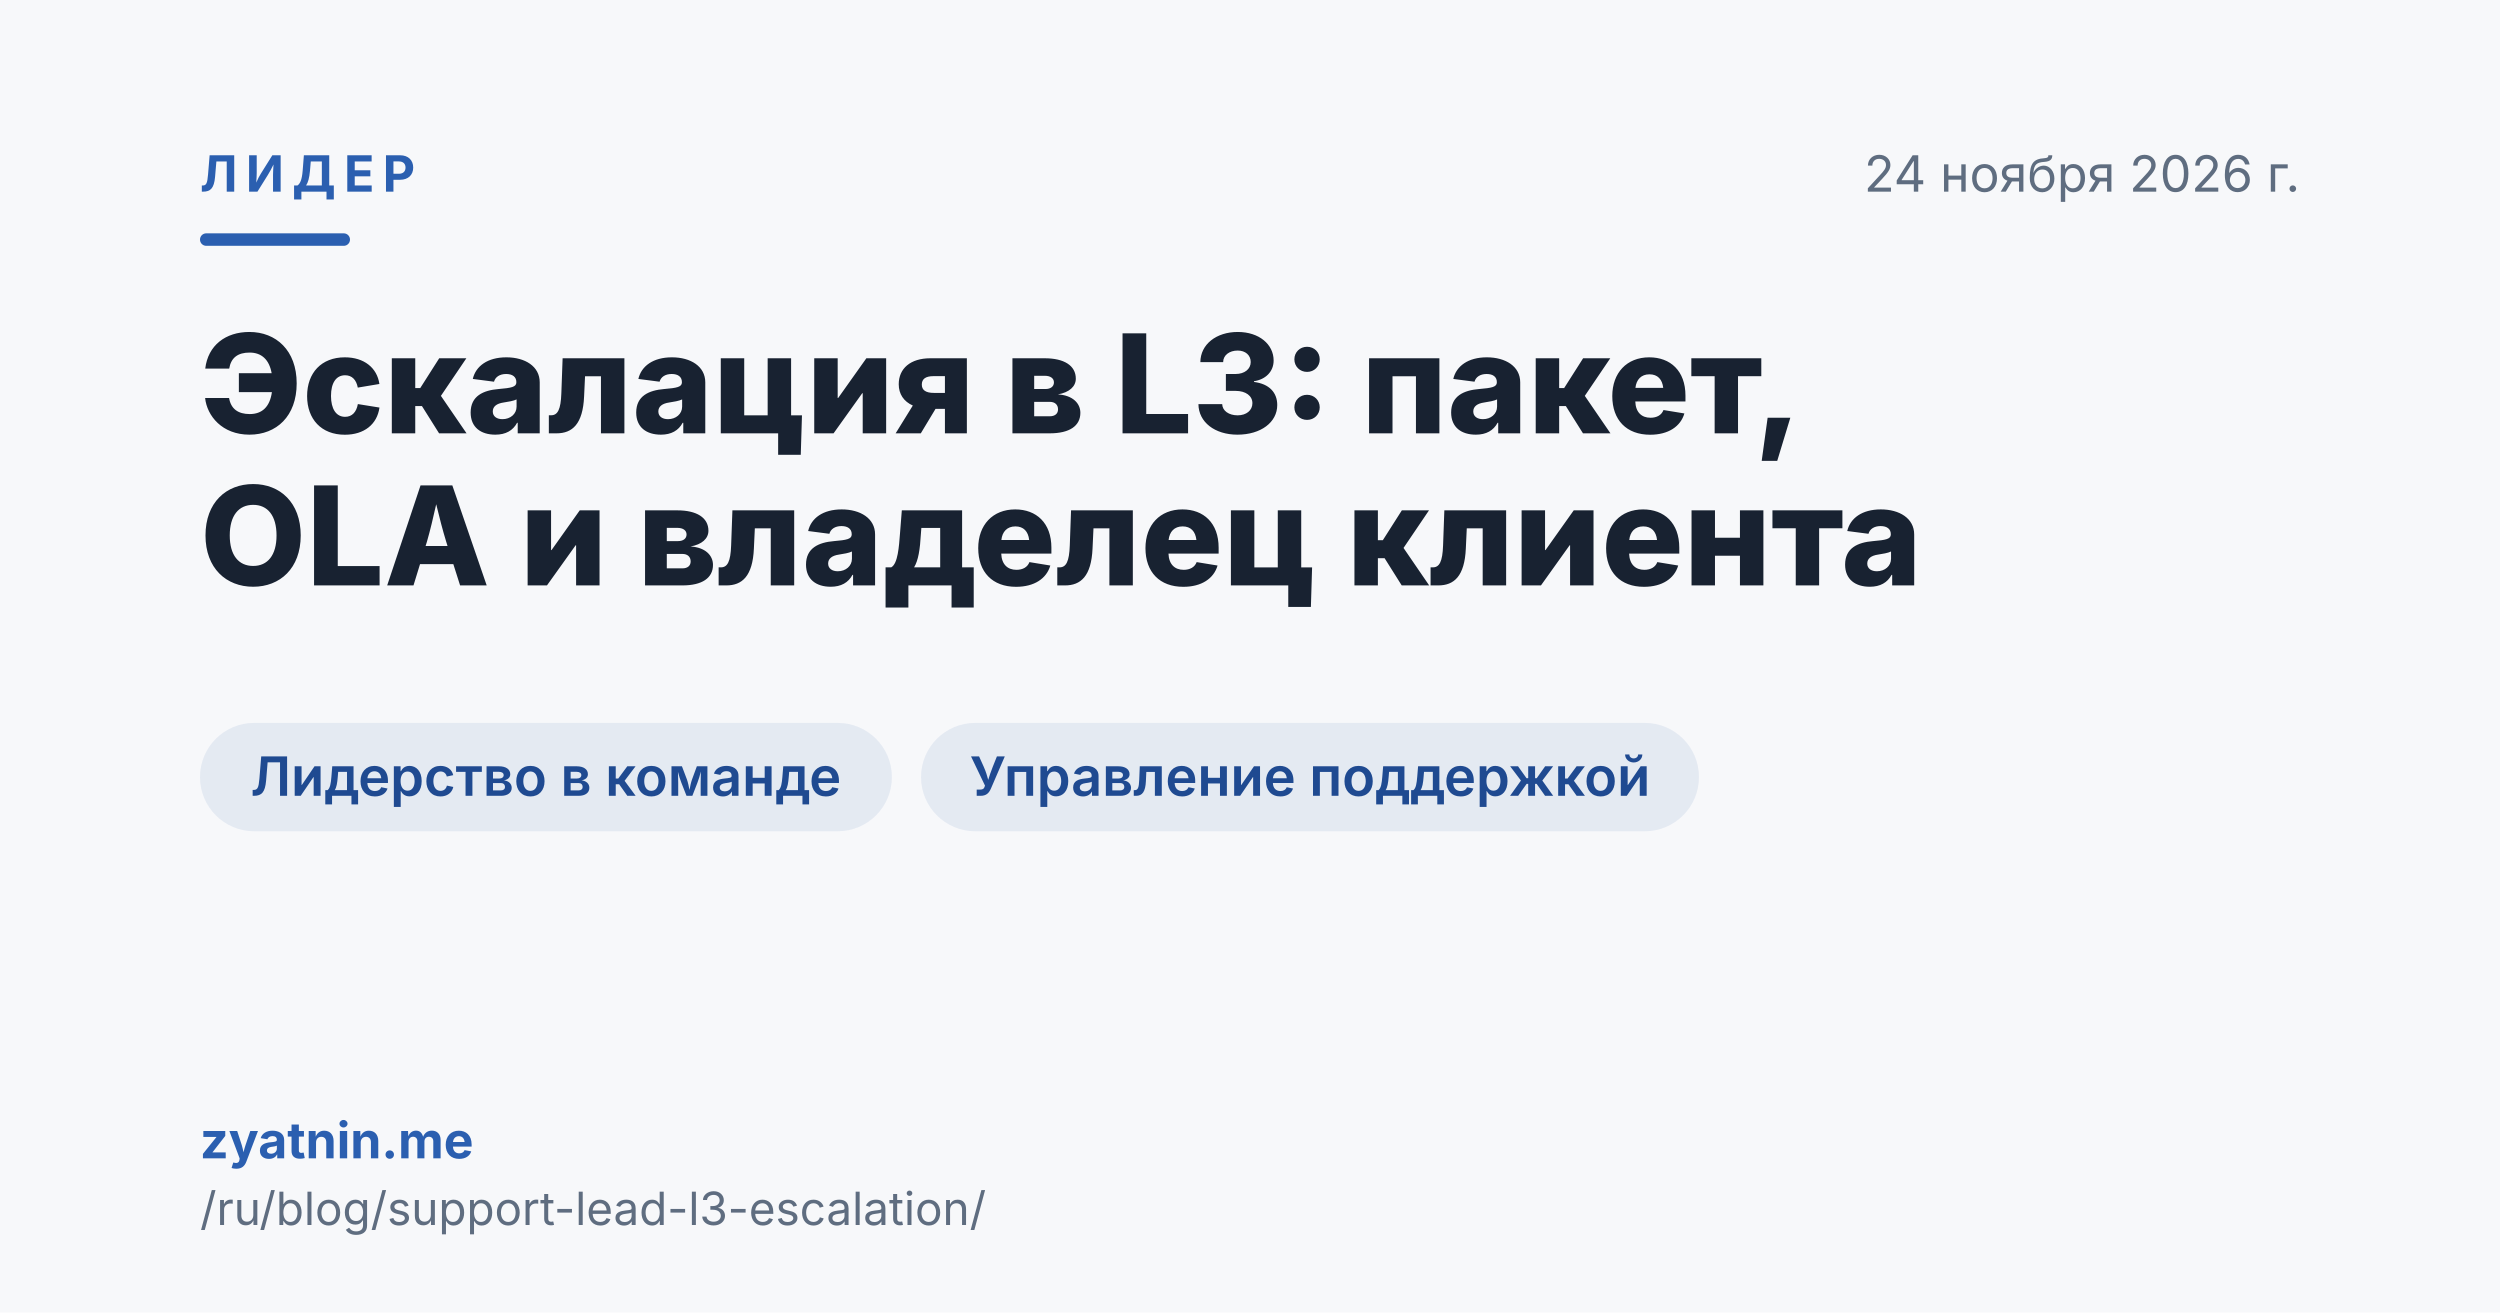
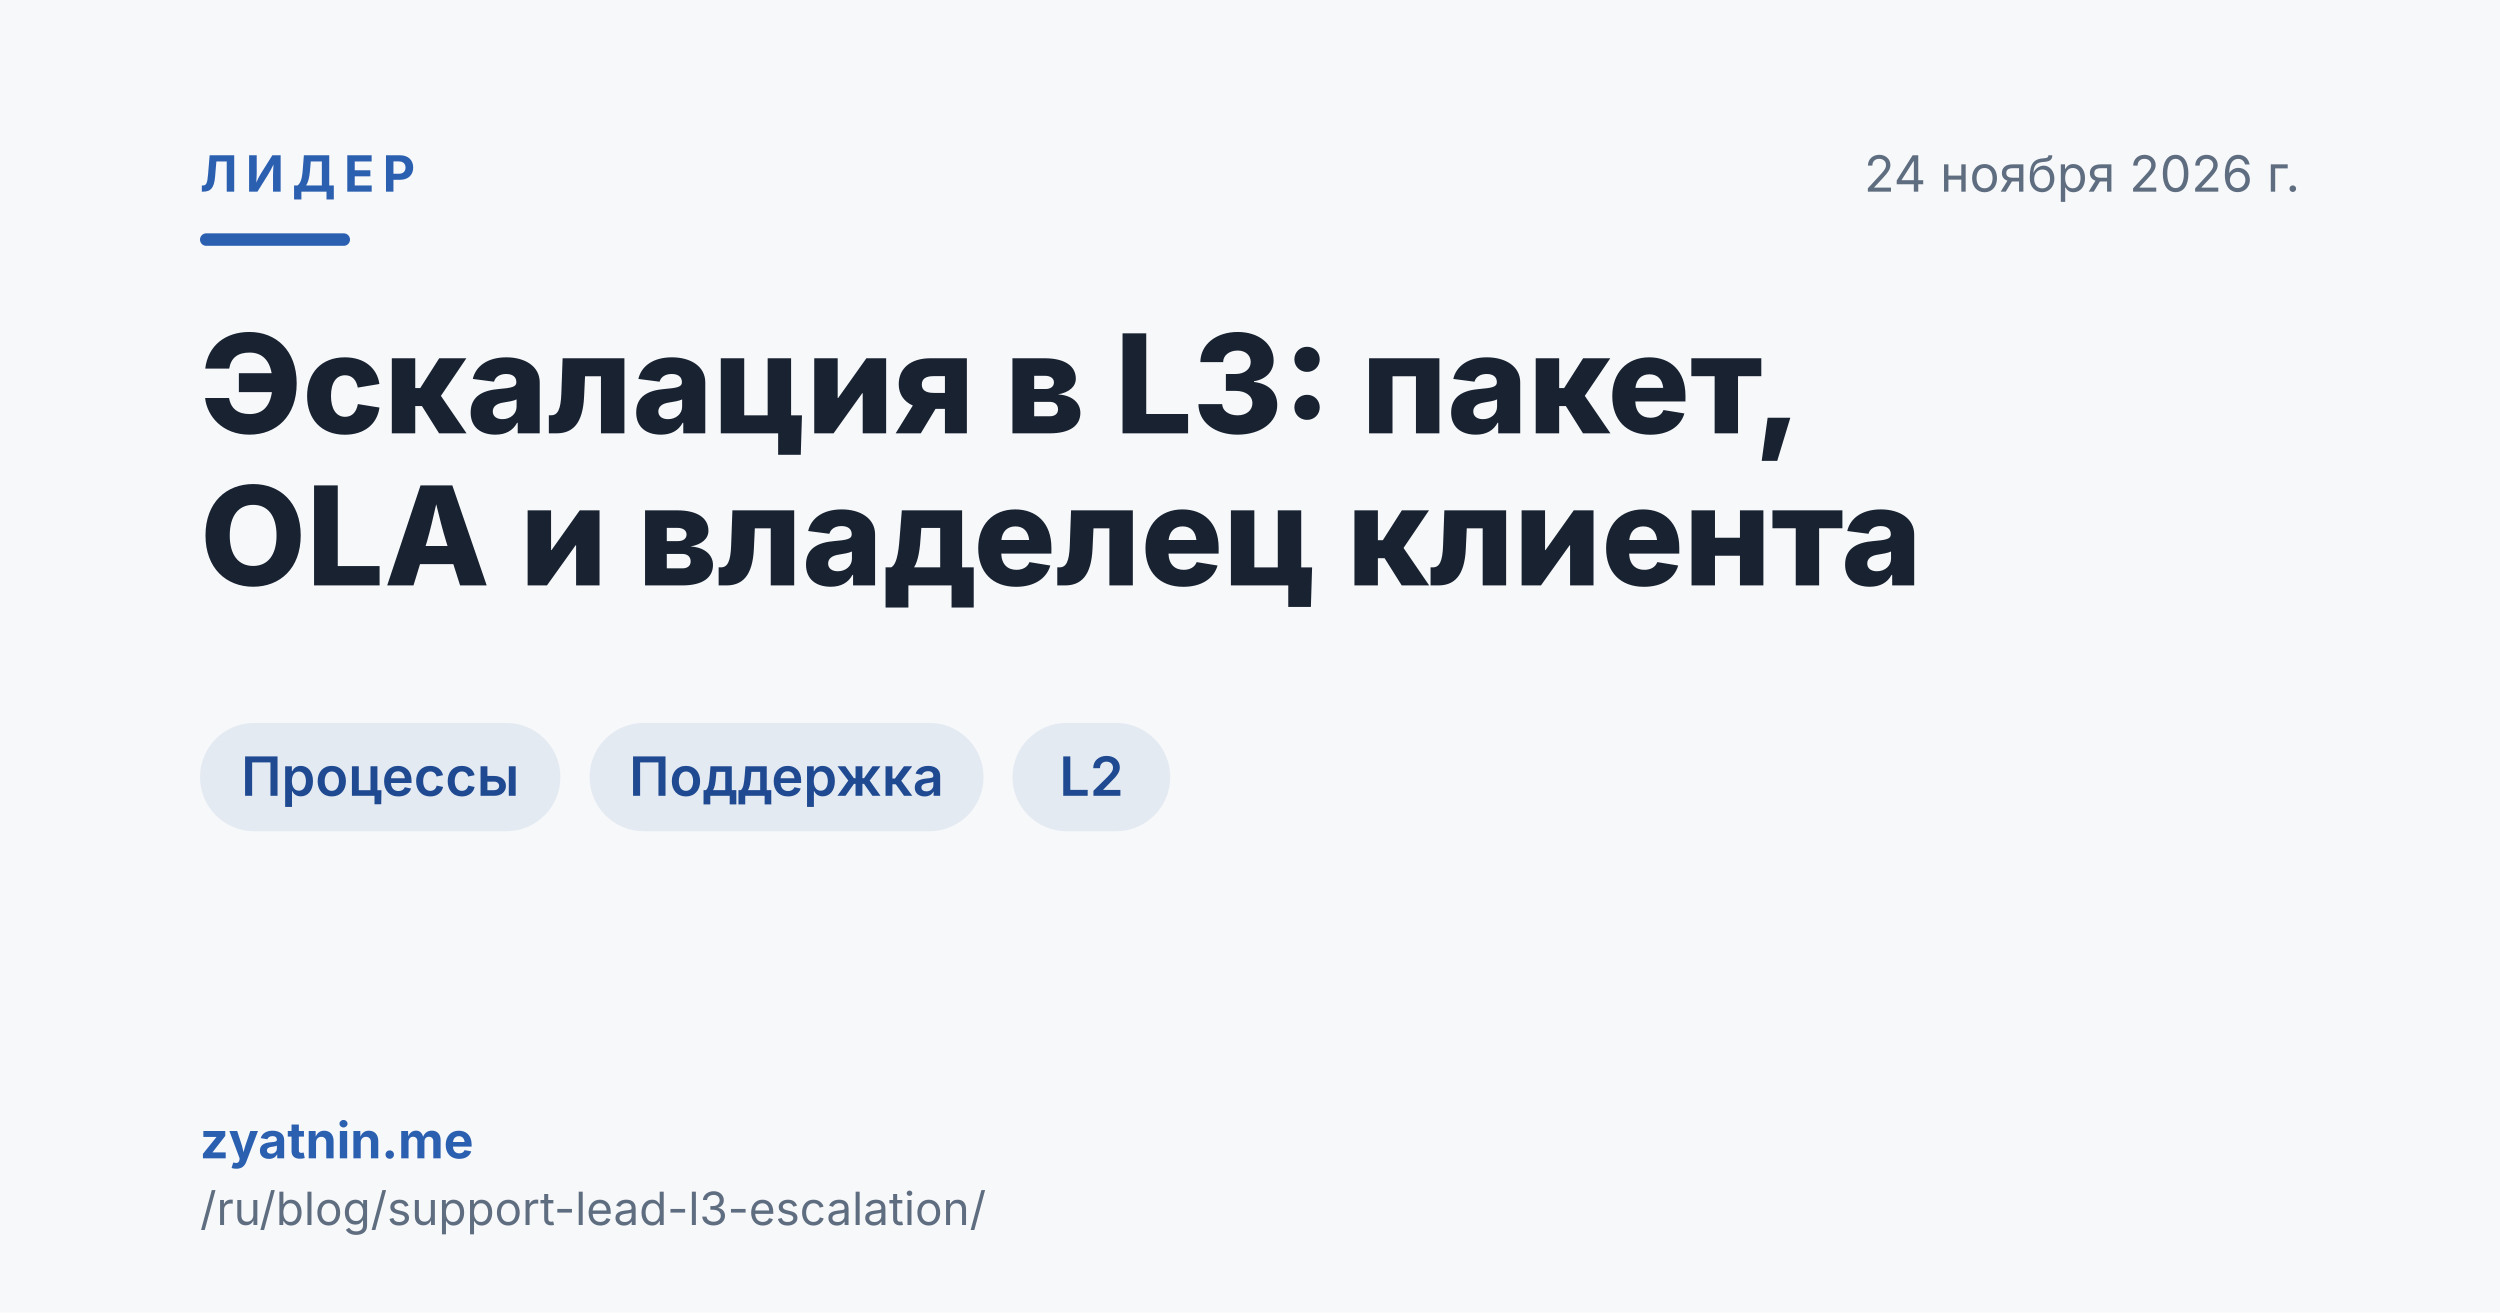
<svg xmlns="http://www.w3.org/2000/svg" width="1200" height="630" viewBox="0 0 1200 630">
  <rect width="1200" height="630" fill="#f7f8fa" />
  <text x="96" y="92" text-anchor="start" font-family="Inter" font-size="24" font-weight="700" letter-spacing="4" fill="#2b5fb0">ЛИДЕР</text>
  <text x="1104" y="92" text-anchor="end" font-family="Inter" font-size="24" font-weight="400" fill="#5f6d80">24 ноября 2026 г.</text>
  <rect x="96" y="112" width="72" height="6" rx="3" fill="#2b5fb0" />
  <text x="96" y="208" text-anchor="start" font-family="Inter" font-size="66" font-weight="800" fill="#182231">Эскалация в L3: пакет,</text>
  <text x="96" y="281" text-anchor="start" font-family="Inter" font-size="66" font-weight="800" fill="#182231">OLA и владелец клиента</text>
-   <rect x="96.0" y="347" width="332.1" height="52" rx="26" fill="rgba(43, 95, 176, 0.09)" />
-   <text x="262.0" y="382" text-anchor="middle" font-family="Inter" font-size="26" font-weight="600" fill="#1f4a91">Лидерство в команде</text>
-   <rect x="442.1" y="347" width="373.4" height="52" rx="26" fill="rgba(43, 95, 176, 0.09)" />
-   <text x="628.8" y="382" text-anchor="middle" font-family="Inter" font-size="26" font-weight="600" fill="#1f4a91">Управление поддержкой</text>
+   <rect x="96.0" y="347" width="173.0" height="52" rx="26" fill="rgba(43, 95, 176, 0.09)" />
+   <text x="182.5" y="382" text-anchor="middle" font-family="Inter" font-size="26" font-weight="600" fill="#1f4a91">Процессы</text>
+   <rect x="283.0" y="347" width="189.1" height="52" rx="26" fill="rgba(43, 95, 176, 0.09)" />
+   <text x="377.5" y="382" text-anchor="middle" font-family="Inter" font-size="26" font-weight="600" fill="#1f4a91">Поддержка</text>
+   <rect x="486.0" y="347" width="75.7" height="52" rx="26" fill="rgba(43, 95, 176, 0.09)" />
+   <text x="523.9" y="382" text-anchor="middle" font-family="Inter" font-size="26" font-weight="600" fill="#1f4a91">L2</text>
  <text x="96" y="556" text-anchor="start" font-family="Inter" font-size="24" font-weight="700" fill="#2b5fb0">zyatnin.me</text>
  <text x="96" y="588" text-anchor="start" font-family="Inter" font-size="22" font-weight="400" fill="#5f6d80">/ru/blog/support-lead-l3-escalation/</text>
</svg>
